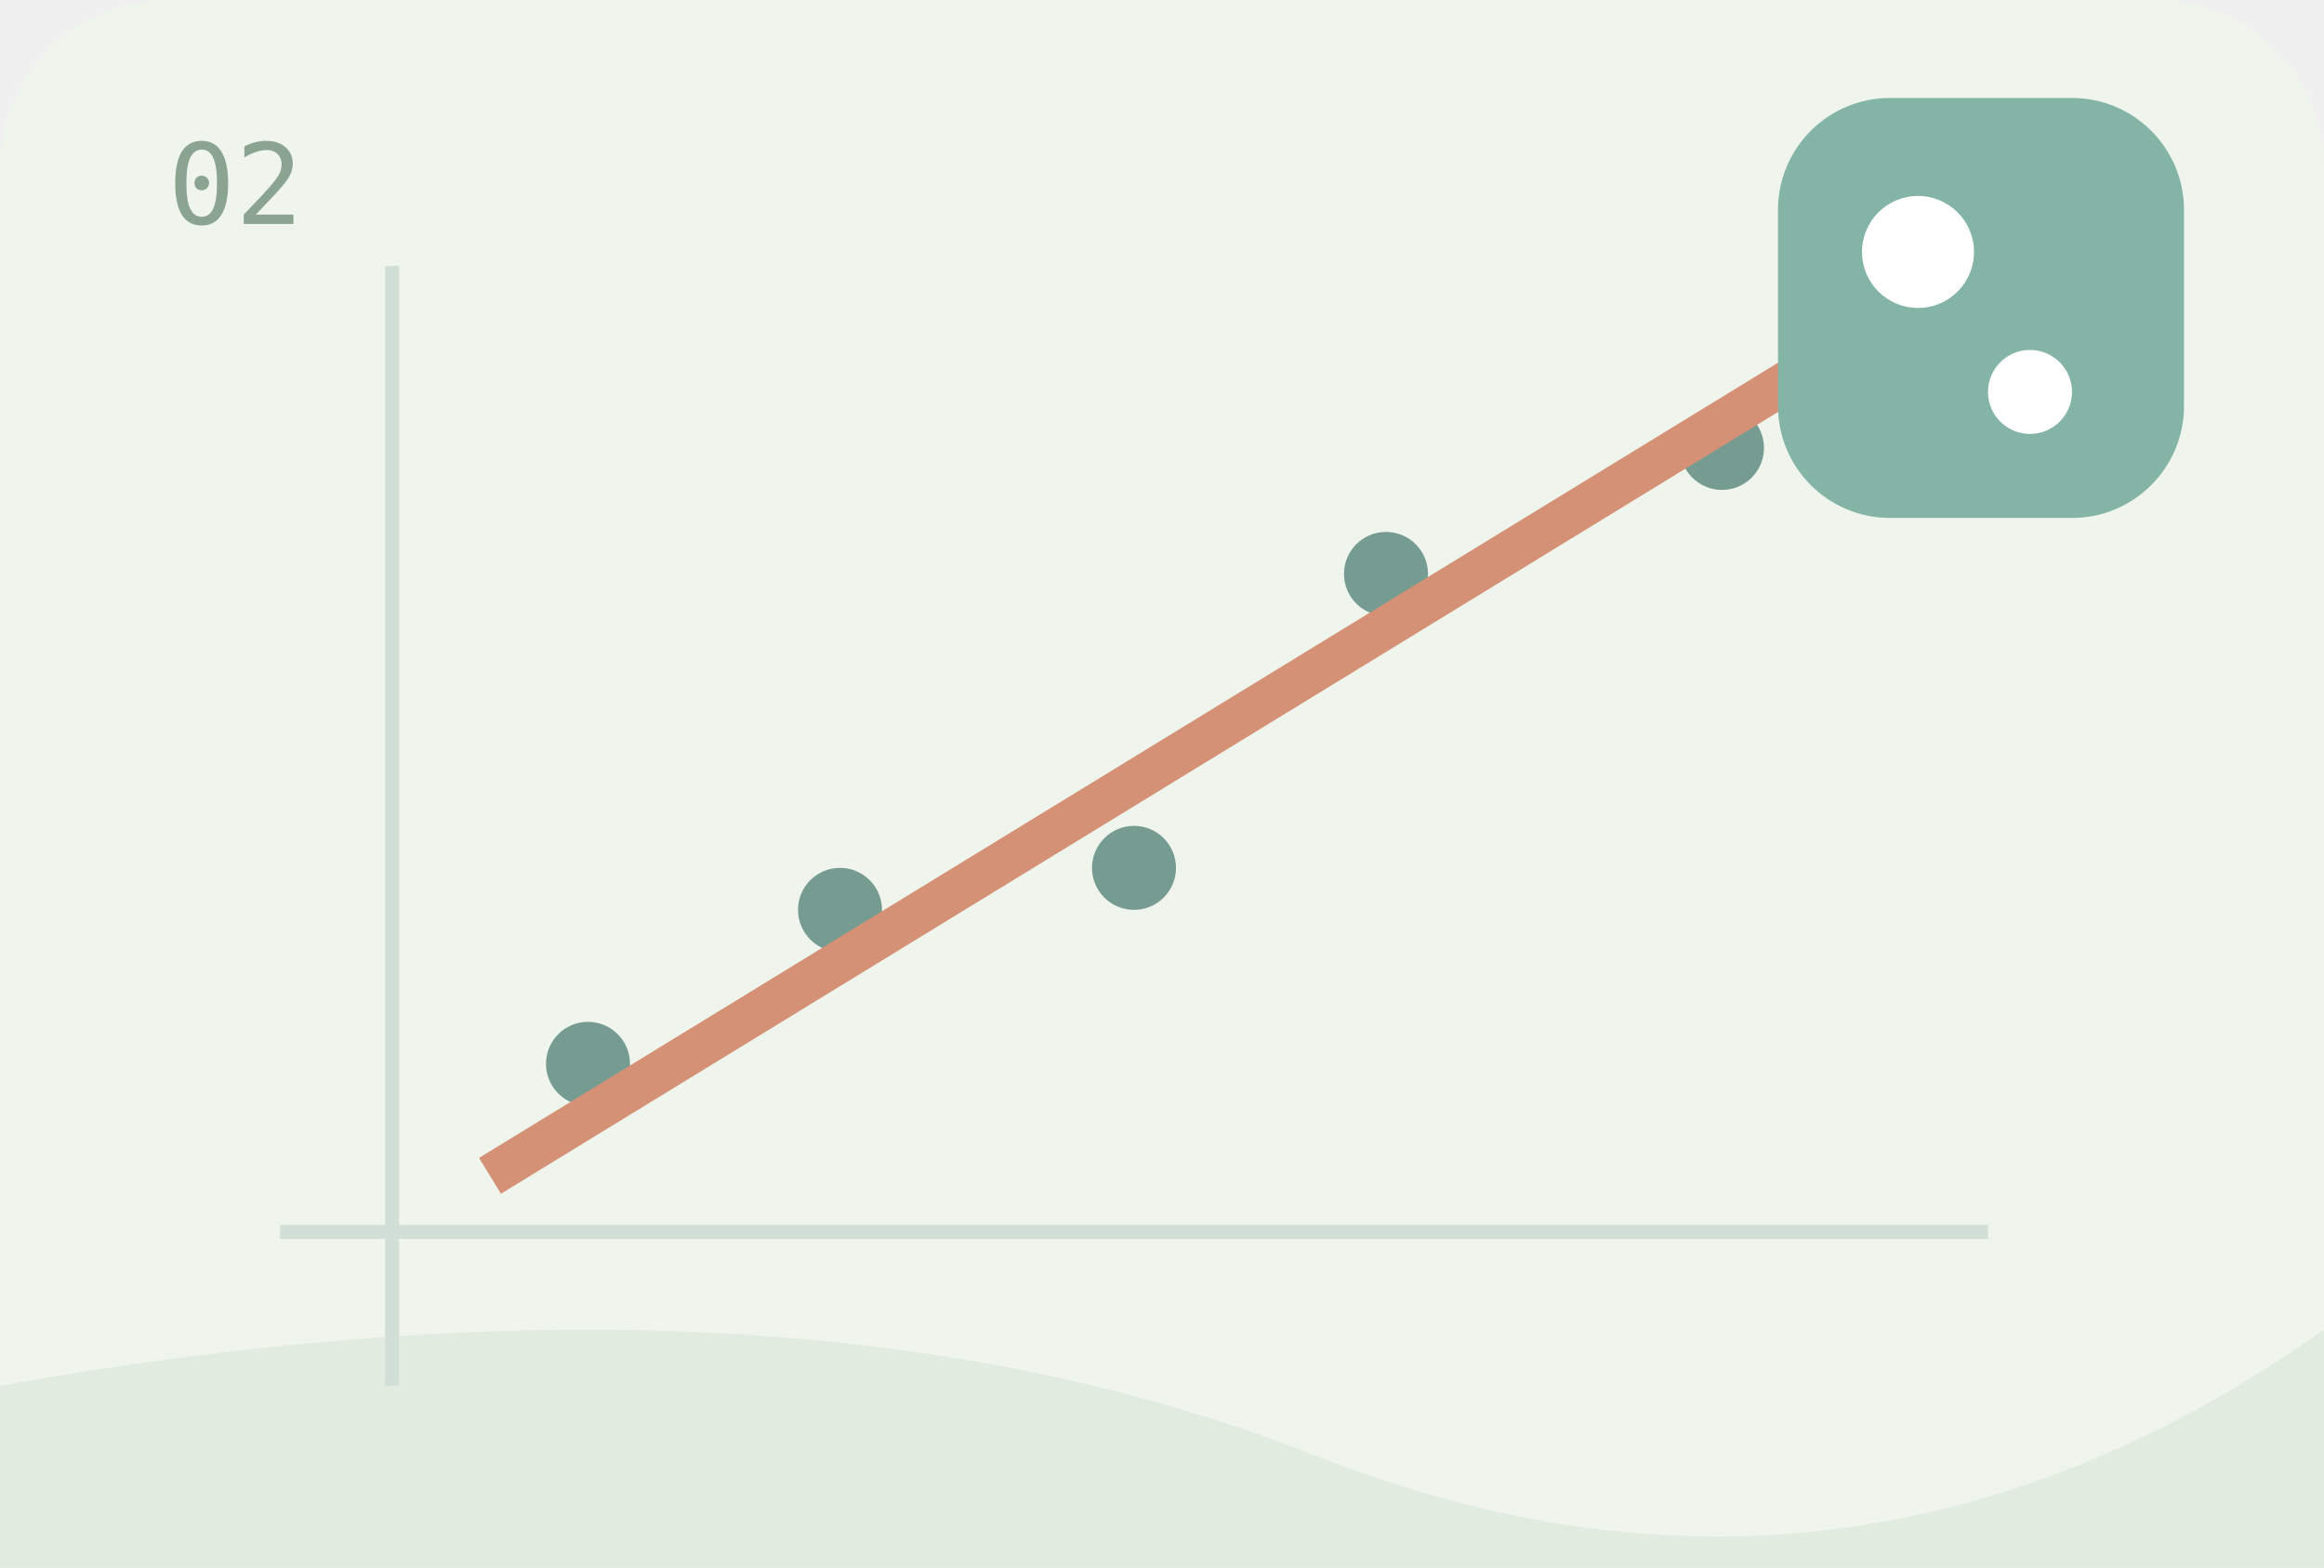
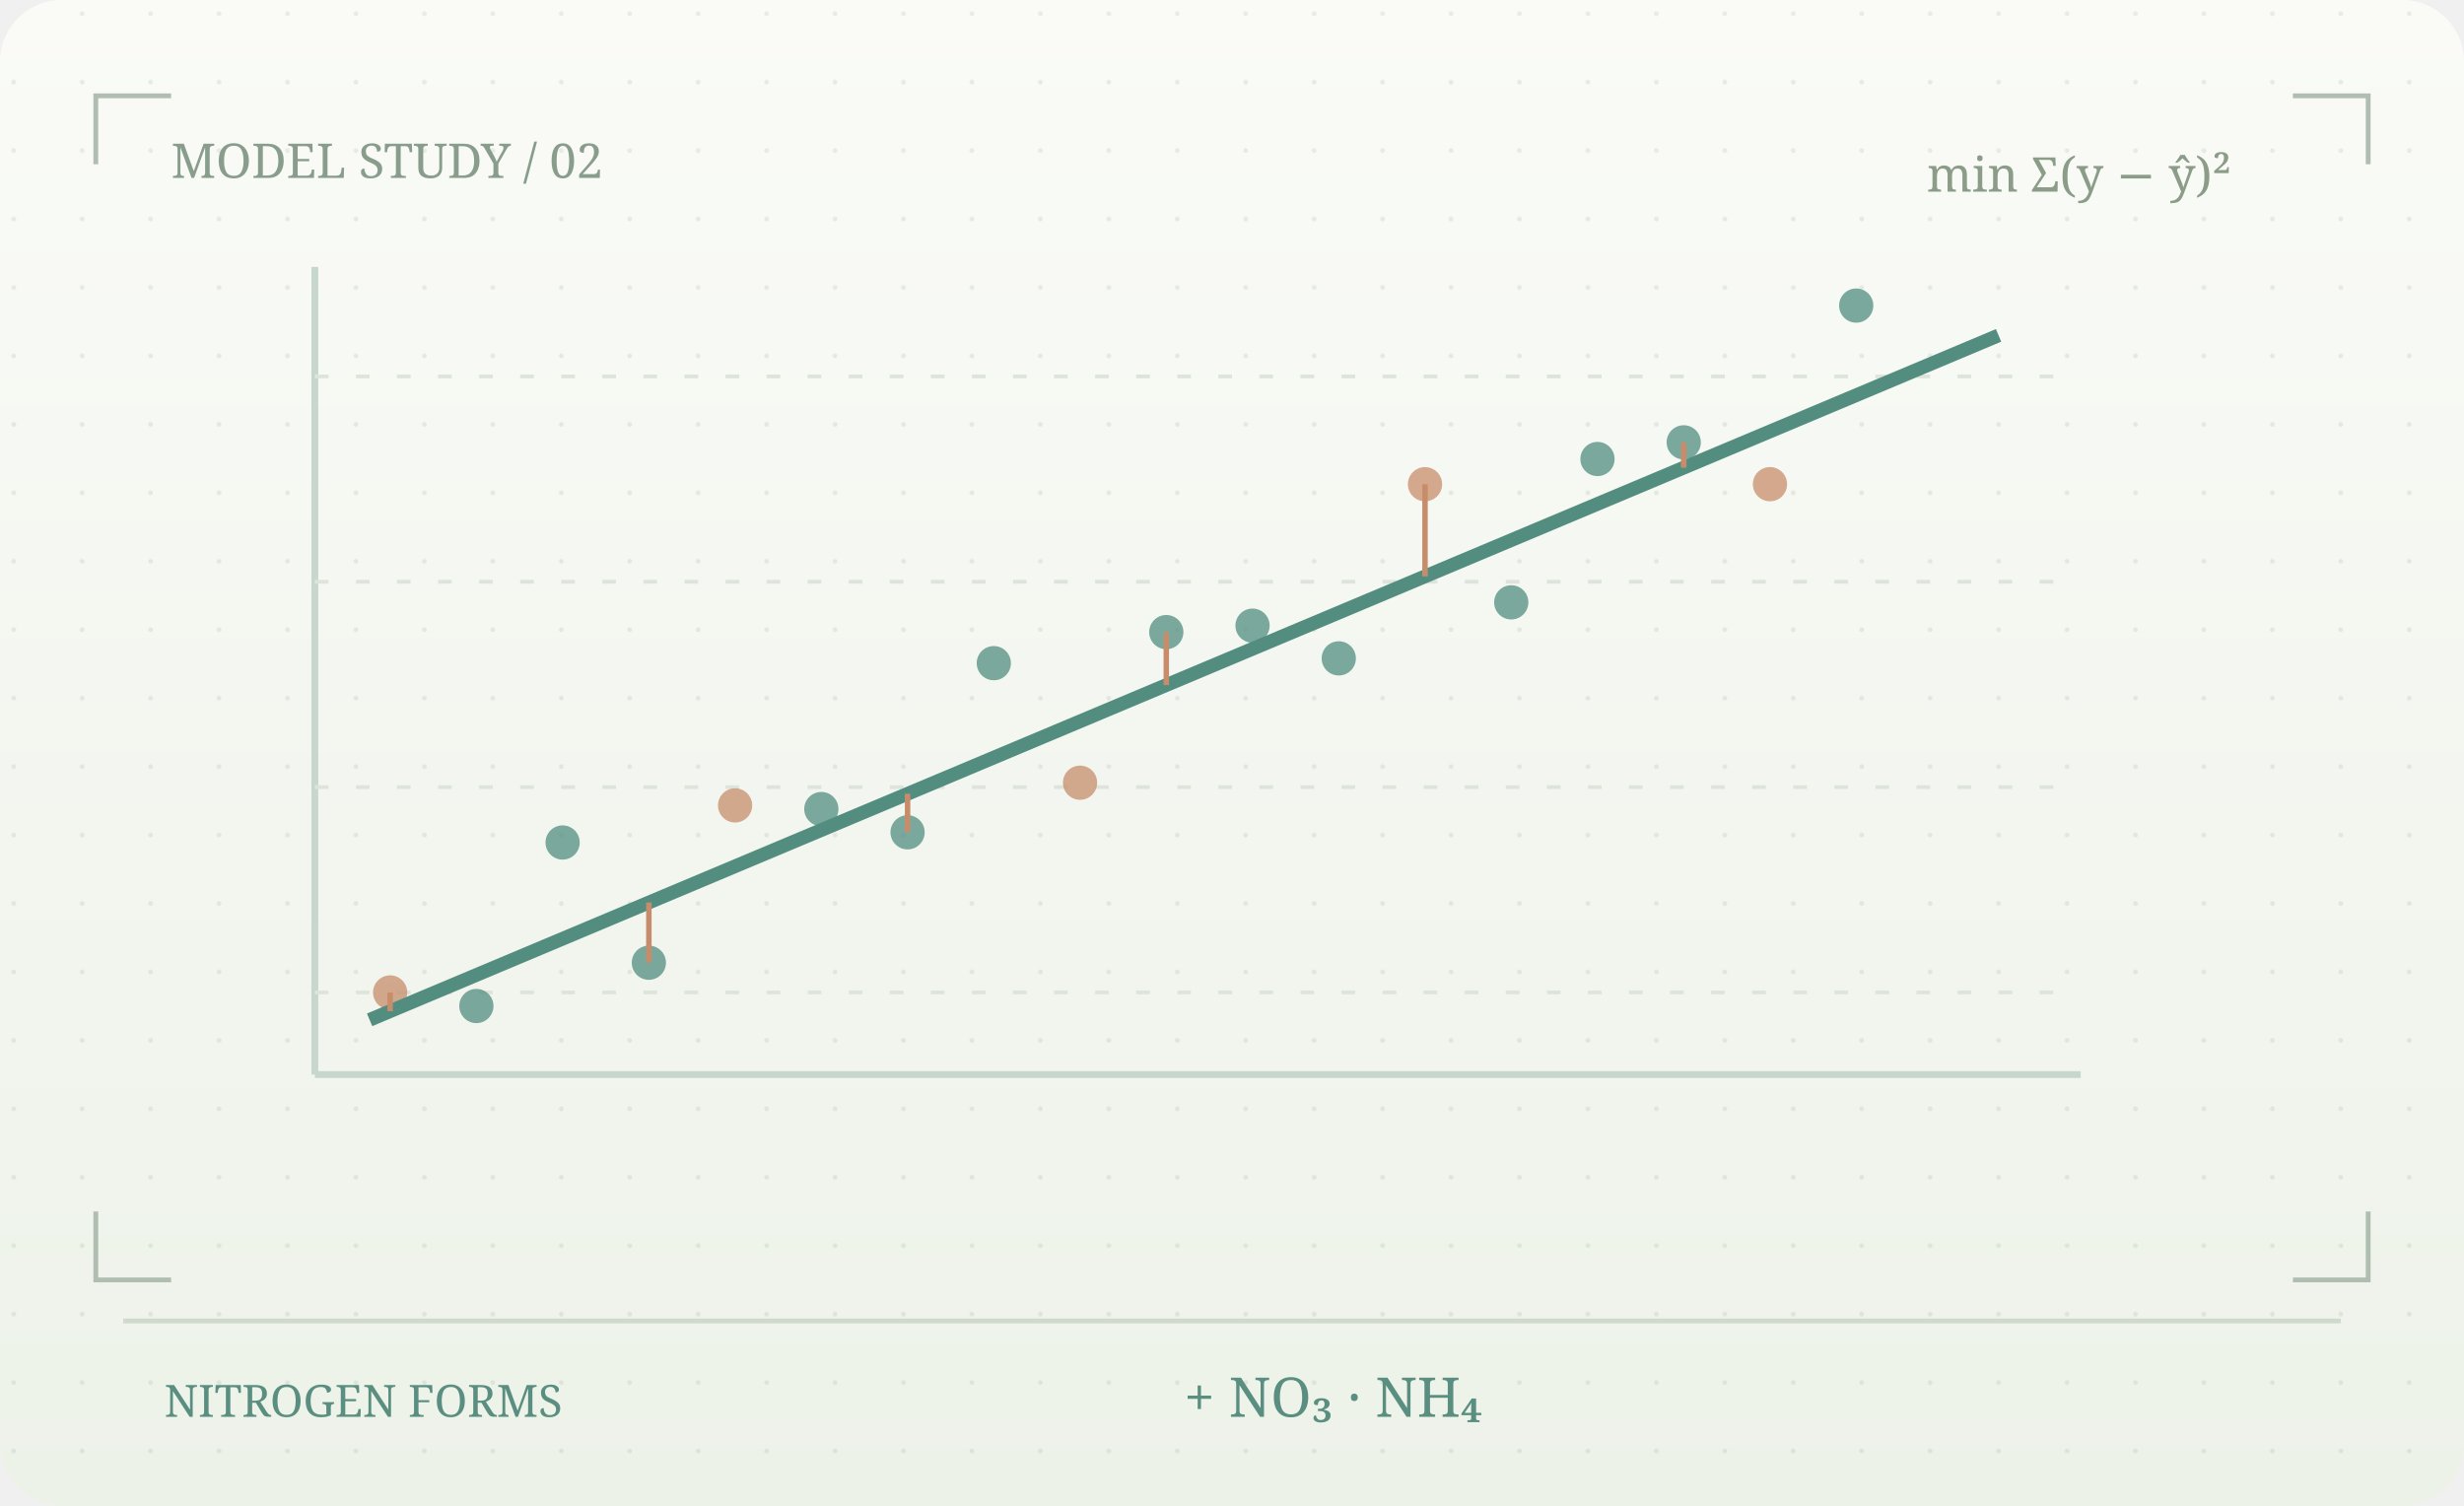
- <svg xmlns="http://www.w3.org/2000/svg" viewBox="0 0 166 112">
-   <rect width="166" height="112" rx="12" fill="#eff4ec" />
-   <path d="M0 99Q56 89 94 104T166 95V112H0Z" fill="#e1ebdf" />
-   <path d="M20 88H142M28 99V19" stroke="#d1dfd7" fill="none" />
-   <g fill="#769c91">
-     <circle cx="42" cy="76" r="3" />
-     <circle cx="60" cy="65" r="3" />
-     <circle cx="81" cy="62" r="3" />
-     <circle cx="99" cy="41" r="3" />
-     <circle cx="123" cy="32" r="3" />
-   </g>
-   <path d="M35 84L133 24" stroke="#d49175" stroke-width="3" />
-   <rect x="127" y="7" width="29" height="30" rx="8" fill="#83b4a5" />
-   <circle cx="137" cy="18" r="4" fill="white" />
-   <circle cx="145" cy="28" r="3" fill="white" />
-   <text x="12" y="16" fill="#8ba492" font-family="monospace" font-size="8">02</text>
+ <svg xmlns="http://www.w3.org/2000/svg" viewBox="0 0 360 220">
+   <defs>
+     <linearGradient id="paper" x2="0" y2="1">
+       <stop stop-color="#fafbf7" />
+       <stop offset="1" stop-color="#edf2e9" />
+     </linearGradient>
+     <pattern id="dots" width="10" height="10" patternUnits="userSpaceOnUse">
+       <circle cx="2" cy="2" r=".35" fill="#77917d" opacity=".15" />
+     </pattern>
+   </defs>
+   <rect width="360" height="220" rx="9" fill="url(#paper)" />
+   <rect width="360" height="220" rx="9" fill="url(#dots)" />
+   <path d="M14 24V14H25M335 14H346V24M14 177V187H25M335 187H346V177" fill="none" stroke="#afbeb0" stroke-width=".7" />
+   <text x="25" y="26" fill="#899d8c" font-family="Georgia,serif" font-size="7">MODEL STUDY / 02</text>
+   <path d="M46 157H304M46 157V39" fill="none" stroke="#c8d7ce" stroke-width="1" />
+   <path d="M46 55H304" fill="none" stroke="#dde5db" stroke-width="0.55" stroke-dasharray="2 4" />
+   <path d="M46 85H304" fill="none" stroke="#dde5db" stroke-width="0.55" stroke-dasharray="2 4" />
+   <path d="M46 115H304" fill="none" stroke="#dde5db" stroke-width="0.55" stroke-dasharray="2 4" />
+   <path d="M46 145H304" fill="none" stroke="#dde5db" stroke-width="0.55" stroke-dasharray="2 4" />
+   <circle cx="57" cy="145" r="2.5" fill="#c78d6b" opacity=".75" />
+   <circle cx="69.6" cy="146.982" r="2.5" fill="#528d80" opacity=".75" />
+   <circle cx="82.2" cy="123.093" r="2.5" fill="#528d80" opacity=".75" />
+   <circle cx="94.8" cy="140.656" r="2.5" fill="#528d80" opacity=".75" />
+   <circle cx="107.4" cy="117.672" r="2.5" fill="#c78d6b" opacity=".75" />
+   <circle cx="120" cy="118.204" r="2.5" fill="#528d80" opacity=".75" />
+   <circle cx="132.6" cy="121.603" r="2.5" fill="#528d80" opacity=".75" />
+   <circle cx="145.2" cy="96.892" r="2.5" fill="#528d80" opacity=".75" />
+   <circle cx="157.8" cy="114.355" r="2.5" fill="#c78d6b" opacity=".75" />
+   <circle cx="170.4" cy="92.354" r="2.5" fill="#528d80" opacity=".75" />
+   <circle cx="183" cy="91.412" r="2.5" fill="#528d80" opacity=".75" />
+   <circle cx="195.6" cy="96.191" r="2.5" fill="#528d80" opacity=".75" />
+   <circle cx="208.2" cy="70.744" r="2.5" fill="#c78d6b" opacity=".75" />
+   <circle cx="220.8" cy="88.006" r="2.5" fill="#528d80" opacity=".75" />
+   <circle cx="233.4" cy="67.062" r="2.5" fill="#528d80" opacity=".75" />
+   <circle cx="246" cy="64.626" r="2.5" fill="#528d80" opacity=".75" />
+   <circle cx="258.6" cy="70.741" r="2.5" fill="#c78d6b" opacity=".75" />
+   <circle cx="271.2" cy="44.647" r="2.5" fill="#528d80" opacity=".75" />
+   <path d="M54 149L292 49" fill="none" stroke="#528d80" stroke-width="2" />
+   <path d="M57 145V147.739" fill="none" stroke="#c78d6b" stroke-width="0.8" />
+   <path d="M94.8 140.656V131.857" fill="none" stroke="#c78d6b" stroke-width="0.8" />
+   <path d="M132.6 121.603V115.975" fill="none" stroke="#c78d6b" stroke-width="0.8" />
+   <path d="M170.4 92.354V100.092" fill="none" stroke="#c78d6b" stroke-width="0.8" />
+   <path d="M208.2 70.744V84.21" fill="none" stroke="#c78d6b" stroke-width="0.8" />
+   <path d="M246 64.626V68.328" fill="none" stroke="#c78d6b" stroke-width="0.8" />
+   <path d="M18 193H342" stroke="#cfd9cc" stroke-width=".7" />
+   <text x="24" y="207" fill="#5a8e80" font-family="Georgia,serif" font-size="6.5">NITROGEN FORMS</text>
+   <text x="173" y="207" fill="#5a8e80" font-family="Georgia,serif" font-size="8">+ NO₃ · NH₄</text>
+   <text x="326" y="28" fill="#8b9c89" text-anchor="end" font-family="Georgia" font-size="7">min Σ(y − ŷ)²</text>
</svg>
